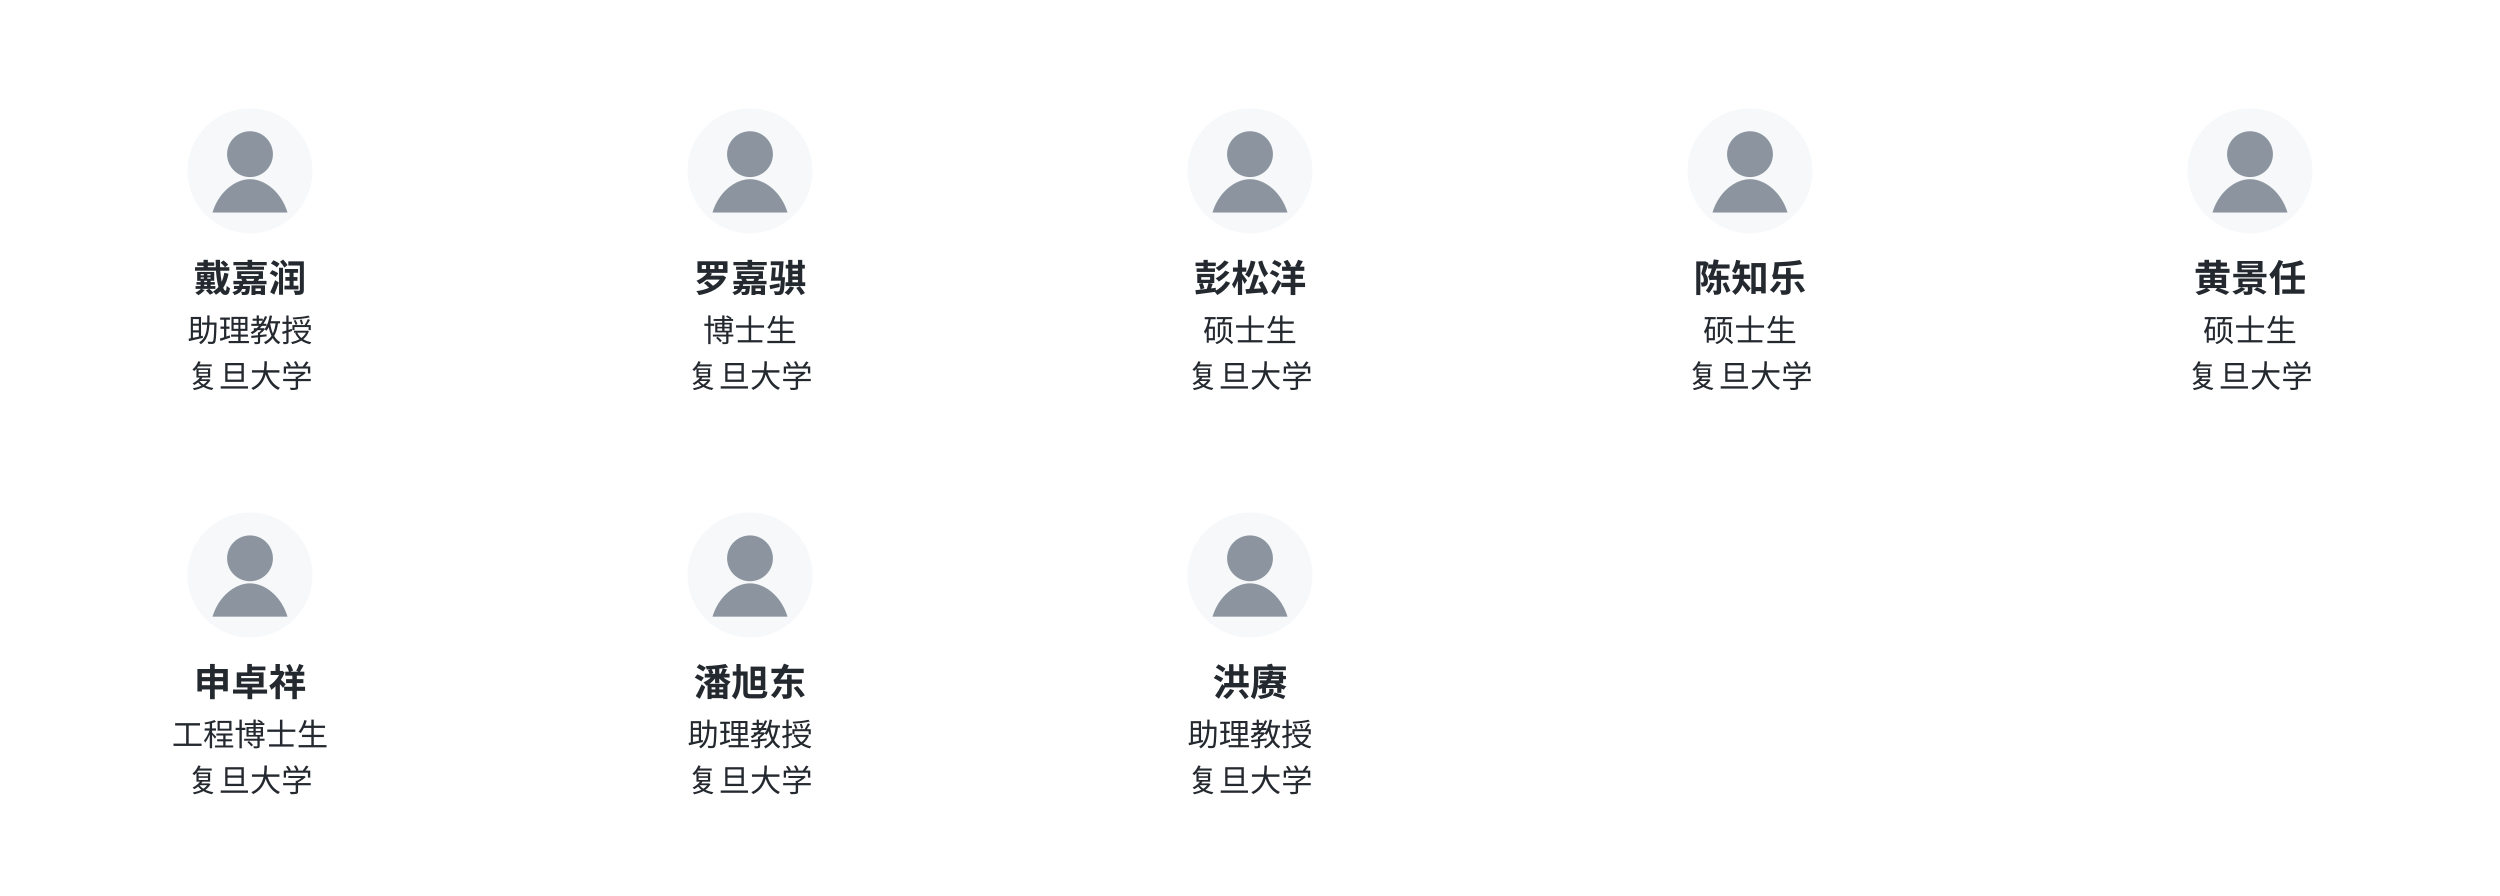
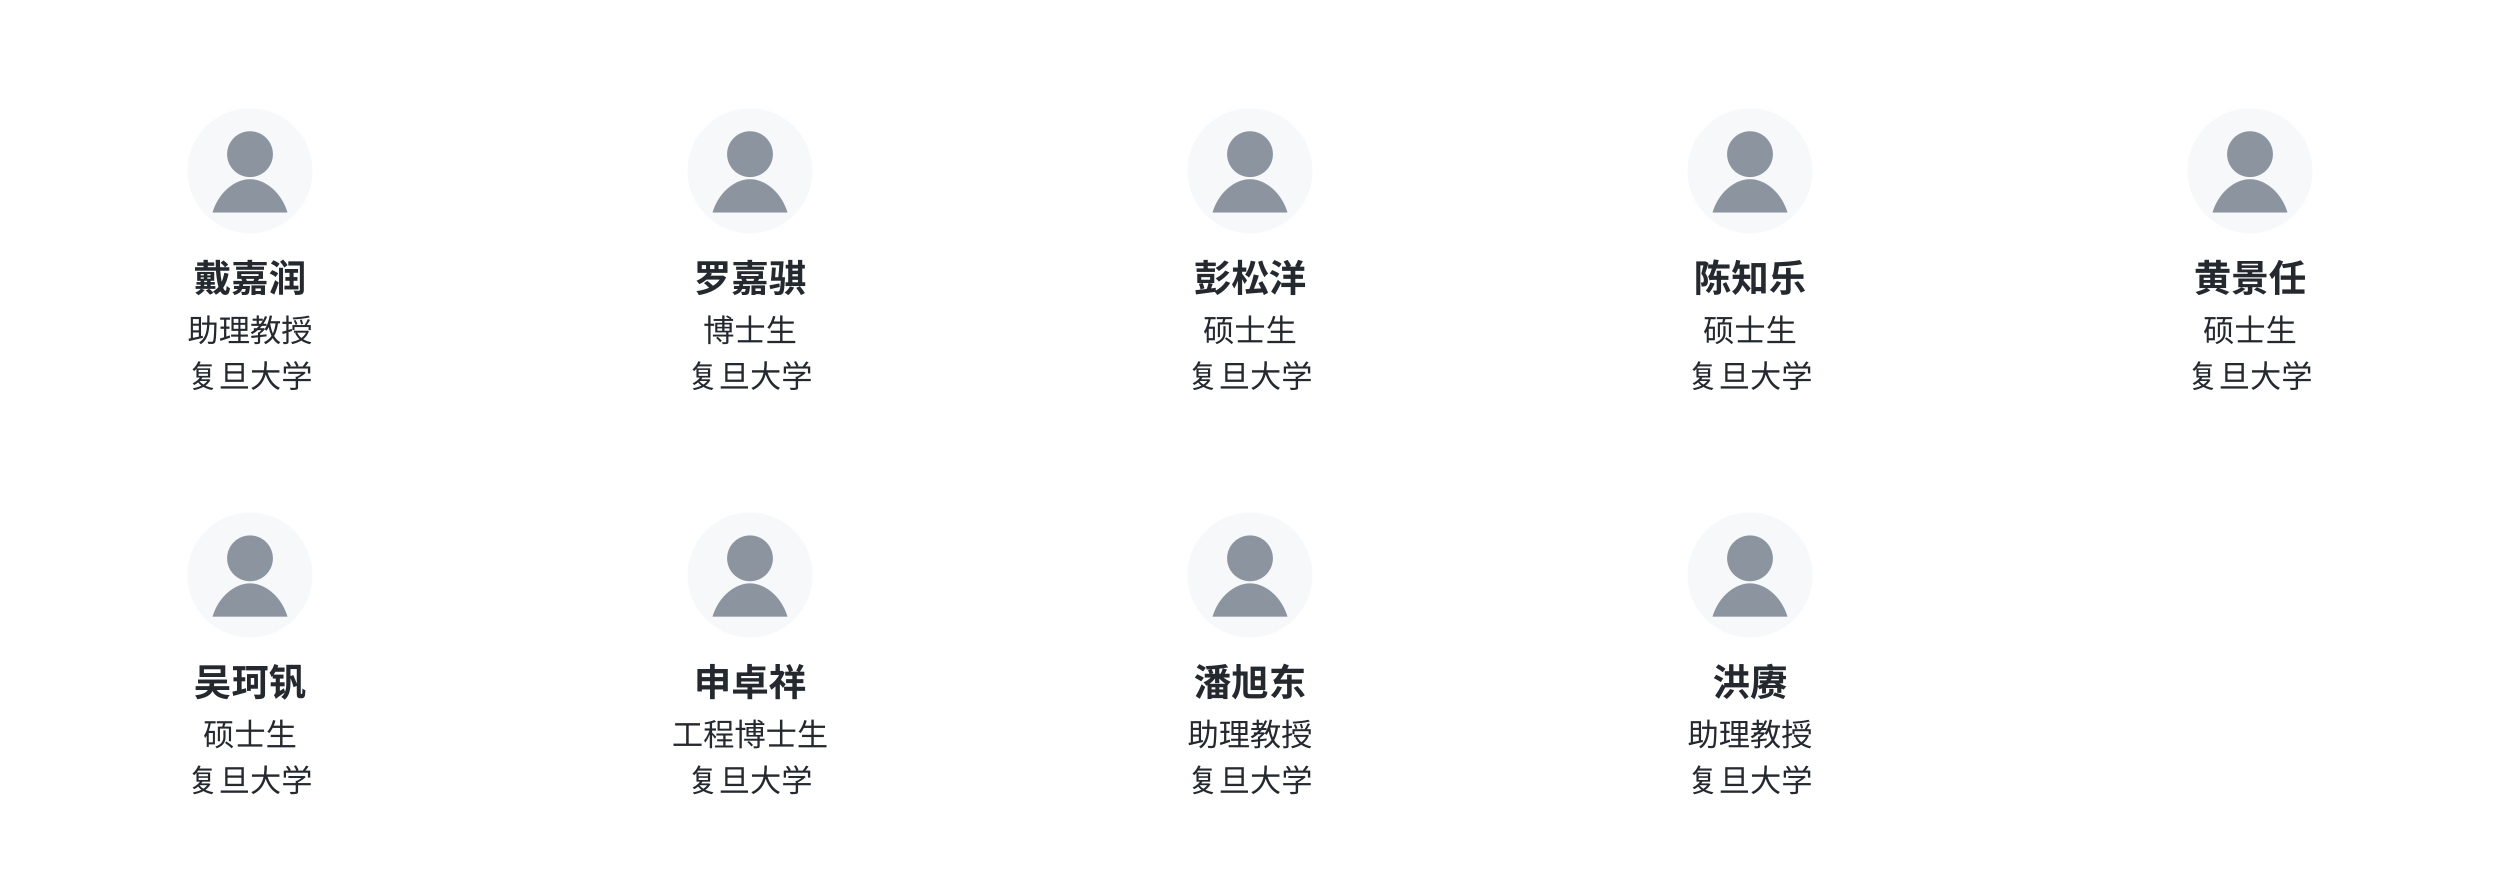
<svg xmlns="http://www.w3.org/2000/svg" viewBox="0 0 1200 430" role="img" aria-labelledby="title desc">
  <style>
    text { fill: #24292f; font-family: -apple-system, BlinkMacSystemFont, "Segoe UI", Helvetica, Arial, sans-serif; text-anchor: middle; }
    .name { font-size: 18px; font-weight: 600; }
    .role { font-size: 15px; }
    .school { font-size: 15px; }
    .avatar-bg { fill: #f6f8fa; }
    .avatar-fg { fill: #8c959f; }
  </style>
  <defs>
    <g id="avatar">
      <circle class="avatar-bg" cx="0" cy="0" r="30" />
      <circle class="avatar-fg" cx="0" cy="-8" r="11" />
      <path class="avatar-fg" d="M-18 20c3-10 11-16 18-16s15 6 18 16" />
    </g>
    <g id="card-djr">
      <use href="#avatar" x="0" y="0" />
      <text class="name" x="0" y="58">戴嘉润</text>
      <text class="role" x="0" y="82">助理教授</text>
      <text class="school" x="0" y="104">复旦大学</text>
    </g>
    <g id="card-ljq">
      <use href="#avatar" x="0" y="0" />
      <text class="name" x="0" y="58">罗嘉骐</text>
      <text class="role" x="0" y="82">博士生</text>
      <text class="school" x="0" y="104">复旦大学</text>
    </g>
    <g id="card-psy">
      <use href="#avatar" x="0" y="0" />
      <text class="name" x="0" y="58">彭松洋</text>
      <text class="role" x="0" y="82">硕士生</text>
      <text class="school" x="0" y="104">复旦大学</text>
    </g>
    <g id="card-czl">
      <use href="#avatar" x="0" y="0" />
      <text class="name" x="0" y="58">陈知乐</text>
      <text class="role" x="0" y="82">硕士生</text>
      <text class="school" x="0" y="104">复旦大学</text>
    </g>
    <g id="card-hjr">
      <use href="#avatar" x="0" y="0" />
      <text class="name" x="0" y="58">黄景任</text>
      <text class="role" x="0" y="82">硕士生</text>
      <text class="school" x="0" y="104">复旦大学</text>
    </g>
+     <g id="card-wkf">
+       <use href="#avatar" x="0" y="0" />
+       <text class="name" x="0" y="58">吴珂钒</text>
+       <text class="role" x="0" y="82">硕士生</text>
+       <text class="school" x="0" y="104">复旦大学</text>
+     </g>
    <g id="card-szx">
      <use href="#avatar" x="0" y="0" />
      <text class="name" x="0" y="58">申卓祥</text>
      <text class="role" x="0" y="82">工程博士生</text>
      <text class="school" x="0" y="104">复旦大学</text>
    </g>
    <g id="card-pxd">
      <use href="#avatar" x="0" y="0" />
      <text class="name" x="0" y="58">潘旭东</text>
      <text class="role" x="0" y="82">助理教授</text>
      <text class="school" x="0" y="104">复旦大学</text>
    </g>
    <g id="card-hg">
      <use href="#avatar" x="0" y="0" />
      <text class="name" x="0" y="58">洪赓</text>
      <text class="role" x="0" y="82">助理教授</text>
      <text class="school" x="0" y="104">复旦大学</text>
    </g>
  </defs>
  <g transform="translate(120 82)">
    <a href="https://djrrr.github.io/">
      <use href="#card-djr" />
    </a>
  </g>
  <g transform="translate(360 82)">
    <use href="#card-ljq" />
  </g>
  <g transform="translate(600 82)">
    <use href="#card-psy" />
  </g>
  <g transform="translate(840 82)">
    <use href="#card-czl" />
  </g>
  <g transform="translate(1080 82)">
    <use href="#card-hjr" />
  </g>
  <g transform="translate(120 276)">
+     <use href="#card-wkf" />
+   </g>
+   <g transform="translate(360 276)">
    <a href="https://zhxshen.github.io/">
      <use href="#card-szx" />
    </a>
  </g>
-   <g transform="translate(360 276)">
+   <g transform="translate(600 276)">
    <a href="https://ravensanstete.github.io/">
      <use href="#card-pxd" />
    </a>
  </g>
-   <g transform="translate(600 276)">
+   <g transform="translate(840 276)">
    <a href="https://ghong.site/">
      <use href="#card-hg" />
    </a>
  </g>
</svg>
